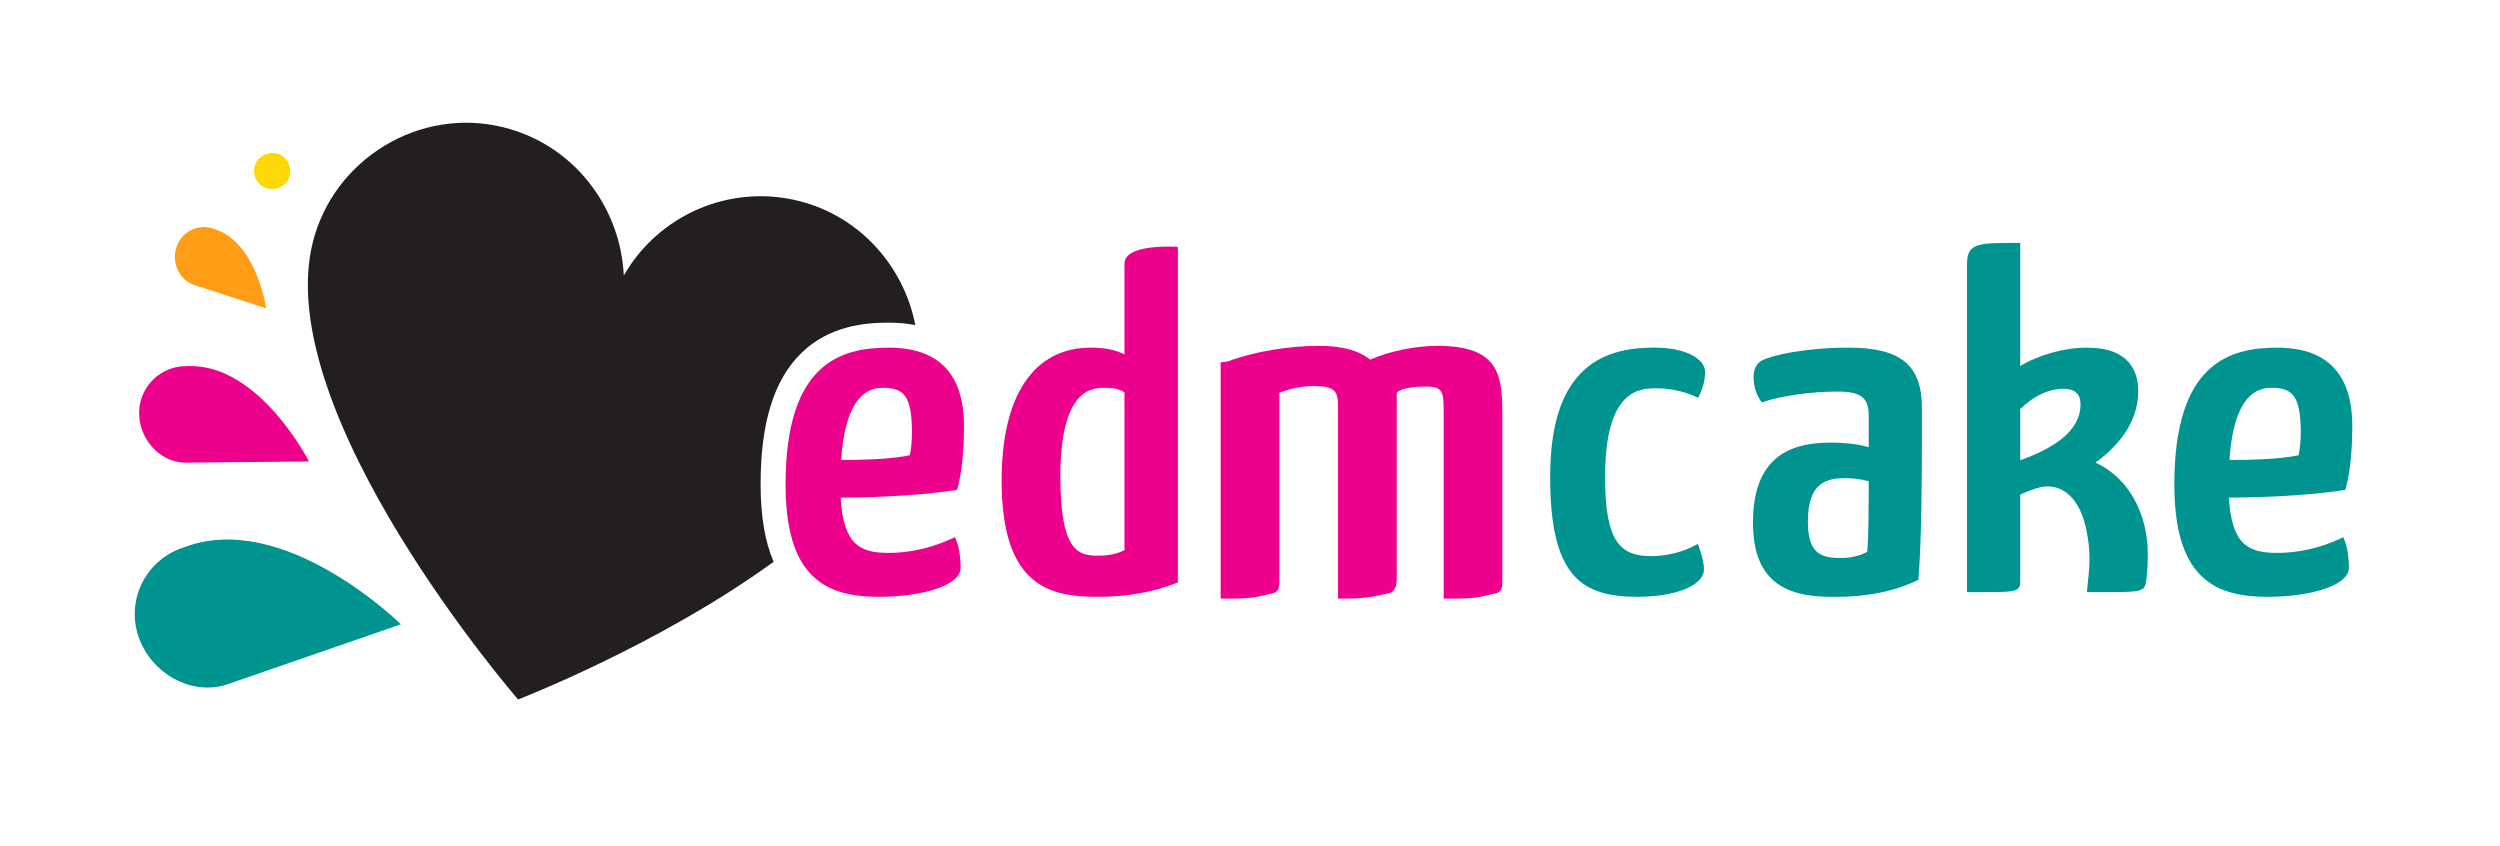
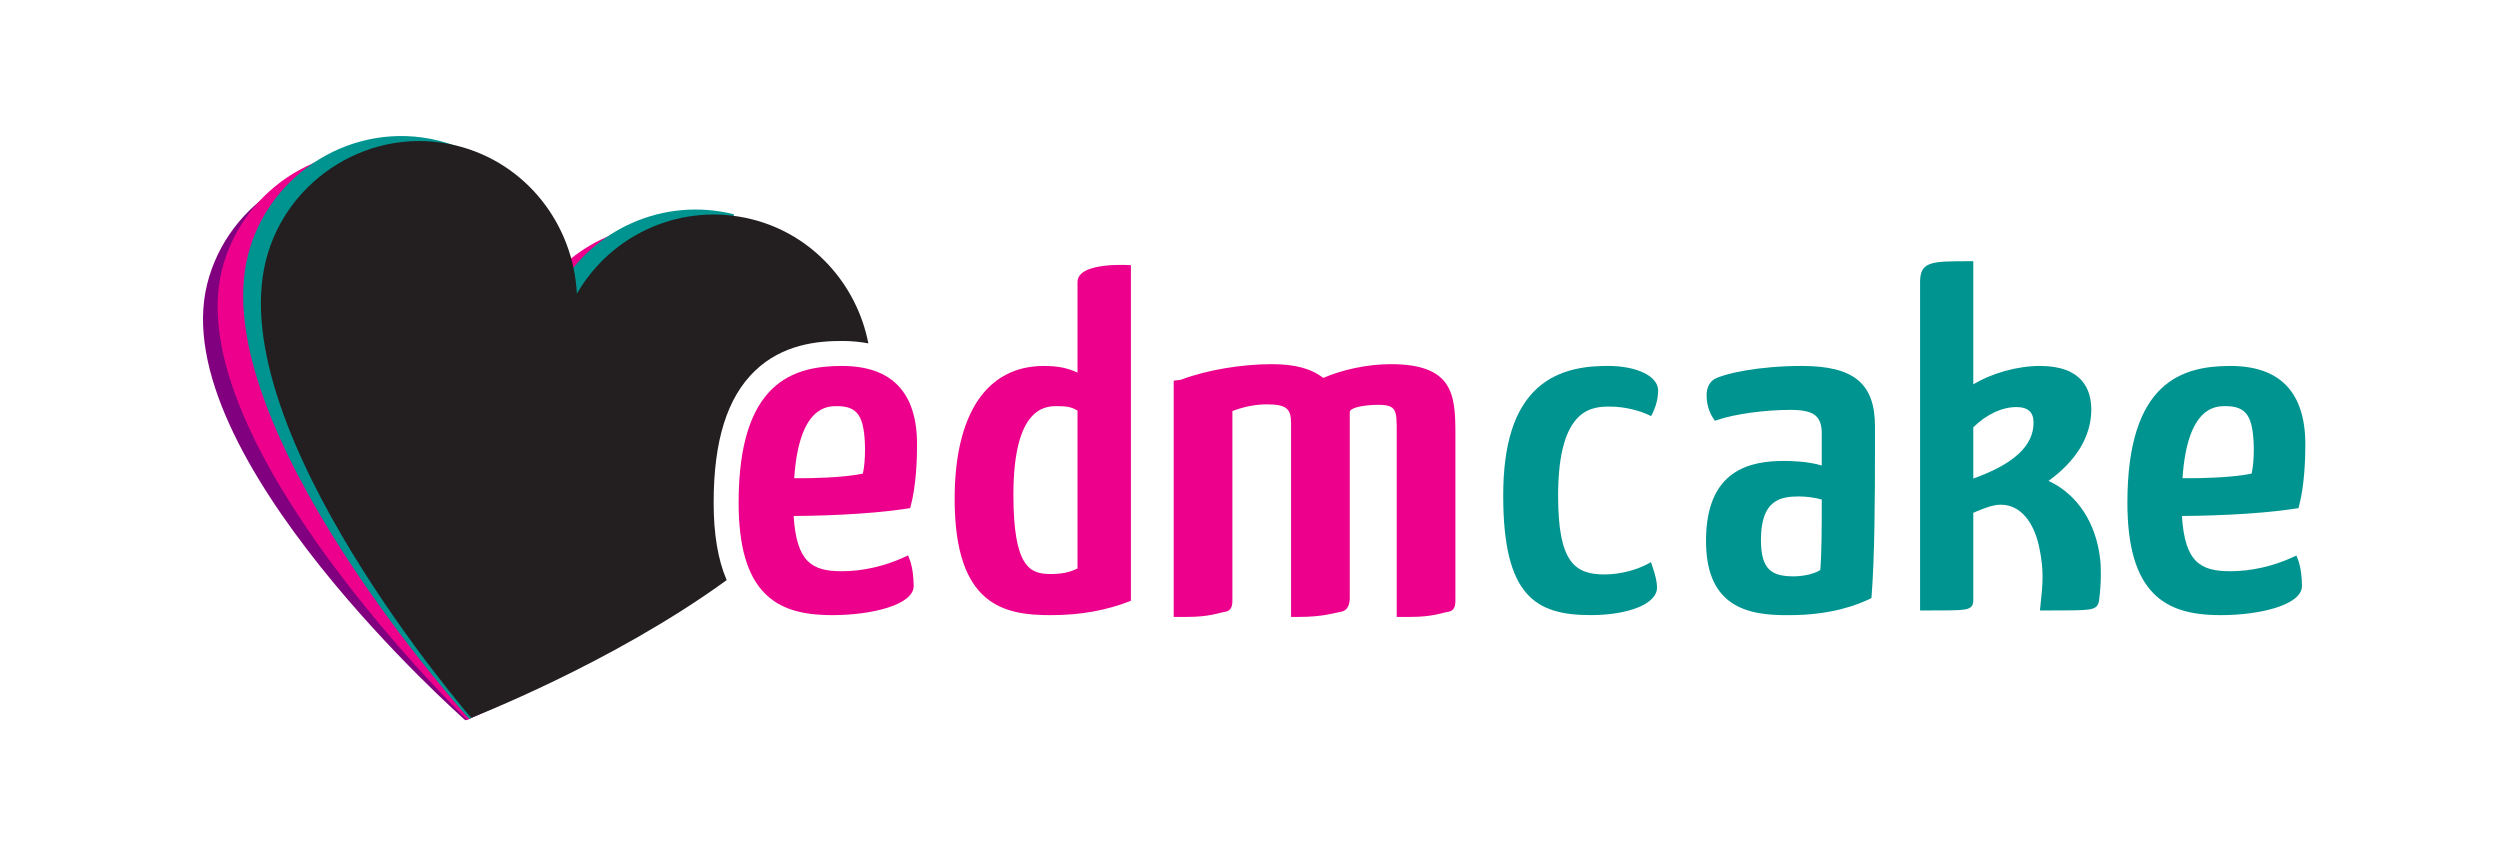
- <svg xmlns="http://www.w3.org/2000/svg" version="1.2" baseProfile="tiny" id="Layer_1" x="0px" y="0px" width="213px" height="72px" viewBox="0 0 213 72" xml:space="preserve">
-   <path fill="#009490" d="M11.718,53.98c-0.906-3.123,0.862-6.383,3.954-7.343c0.015-0.006,0.027-0.013,0.043-0.018  c8.505-3.226,18.444,6.569,18.444,6.569l-14.881,5.149c-0.029,0.009-0.153,0.046-0.153,0.046  C15.986,59.254,12.628,57.117,11.718,53.98z" />
-   <path fill="#EC008C" d="M11.855,35.029c0.089-2.183,1.912-3.883,4.087-3.835c0.011,0,0.02-0.002,0.031-0.003  c6.108-0.24,10.35,8.124,10.35,8.124l-10.581,0.104c-0.02-0.001-0.107-0.004-0.107-0.004C13.449,39.3,11.765,37.222,11.855,35.029z" />
-   <path fill="#FF9E16" d="M15.073,20.935c0.48-1.257,1.878-1.892,3.138-1.438c0.006,0.002,0.012,0.003,0.019,0.005  c3.613,1.057,4.451,6.772,4.451,6.772l-6.199-2.014c-0.012-0.004-0.062-0.023-0.062-0.023C15.166,23.741,14.59,22.198,15.073,20.935  z" />
-   <circle fill="#FED806" cx="23.19" cy="14.572" r="1.543" />
+ <svg xmlns="http://www.w3.org/2000/svg" version="1.1" id="Layer_1" x="0px" y="0px" width="213px" height="72px" viewBox="0 0 213 72" enable-background="new 0 0 213 72" xml:space="preserve">
  <g>
-     <path fill="#009490" d="M141.185,33.082c1.293,0,2.544,0.369,3.223,0.685l0.269,0.125l0.132-0.266   c0.418-0.84,0.463-1.623,0.463-1.92c0-1.21-1.799-2.089-4.277-2.089c-1.682,0-4.134,0.195-6.002,1.883   c-1.964,1.774-2.919,4.773-2.919,9.168c0,8.513,2.727,10.179,7.437,10.179c3.283,0,5.665-0.979,5.665-2.327   c0-0.549-0.14-1.071-0.399-1.842l-0.114-0.342l-0.318,0.17c-0.79,0.423-2.161,0.876-3.638,0.876c-2.566,0-3.956-1.07-3.956-6.715   C136.75,33.082,139.745,33.082,141.185,33.082z" />
-     <path fill="#009490" d="M157.508,29.619c-3.693,0-6.562,0.647-7.42,1.107l-0.017,0.01c-0.432,0.269-0.67,0.755-0.67,1.369   c0,0.426,0.075,1.253,0.579,1.995l0.13,0.192l0.22-0.075c1.47-0.504,4.028-0.856,6.22-0.856c1.992,0,2.664,0.514,2.664,2.036v2.703   c-1.181-0.359-2.708-0.39-3.19-0.39c-2.864,0-6.671,0.706-6.671,6.808c0,2.528,0.7,4.245,2.14,5.247   c1.384,0.964,3.253,1.087,4.726,1.087c0.095,0,0.192-0.001,0.284-0.002c3.461,0,5.738-0.864,6.788-1.38l0.155-0.076l0.014-0.173   c0.255-3.217,0.288-8.294,0.288-12.357v-2.102C163.748,31.109,161.94,29.619,157.508,29.619z M159.214,41.006   c0,2.041-0.004,4.699-0.128,6.003c-0.416,0.274-1.317,0.535-2.248,0.535c-1.821,0-2.807-0.495-2.807-3.106   c0-3.415,1.671-3.701,3.238-3.701C157.813,40.736,158.618,40.821,159.214,41.006z" />
-     <path fill="#009490" d="M178.534,39.412c2.386-1.723,3.643-3.816,3.643-6.078c0-1.695-0.759-3.715-4.373-3.715   c-1.918,0-4.082,0.605-5.68,1.568V20.696h-0.304c-3.249,0-4.229,0-4.229,1.771v27.985h0.304c1.976,0,2.968,0,3.482-0.08   c0.692-0.108,0.748-0.442,0.747-0.836v-7.402c0.364-0.164,1.229-0.534,1.855-0.649c0.167-0.029,0.334-0.044,0.497-0.044   c1.636,0,2.876,1.452,3.317,3.889c0.159,0.792,0.233,1.516,0.233,2.28c0,0.71-0.08,1.472-0.166,2.278l-0.059,0.564h0.338   c2.166,0,3.253,0,3.825-0.082c0.719-0.103,0.818-0.401,0.88-0.816c0.097-0.724,0.146-1.418,0.146-2.063c0-0.478,0-0.93-0.049-1.341   C182.612,43.009,180.979,40.534,178.534,39.412z M172.124,34.847c1.112-1.098,2.444-1.725,3.669-1.725   c0.987,0,1.467,0.432,1.467,1.322c0,1.974-1.681,3.536-5.136,4.768V34.847z" />
-     <path fill="#009490" d="M199.651,45.772l-0.29,0.135c-1.673,0.775-3.566,1.201-5.33,1.201c-2.533,0-3.885-0.738-4.131-4.707   c1.503-0.008,6.155-0.079,9.731-0.637l0.196-0.03l0.051-0.191c0.467-1.742,0.537-4.027,0.537-5.234   c0-4.438-2.148-6.689-6.384-6.689c-4.086,0-8.777,1.324-8.777,11.646c0,3.71,0.736,6.247,2.25,7.755   c1.269,1.265,3.031,1.829,5.714,1.829c3.35,0,6.91-0.871,6.91-2.485c0-0.649-0.094-1.64-0.357-2.295L199.651,45.772z    M195.84,38.789c-1.733,0.367-4.504,0.397-5.335,0.397c-0.192,0-0.378-0.001-0.555-0.004c0.41-6.139,2.842-6.139,3.651-6.139   c1.812,0,2.378,0.847,2.424,3.622C196.025,37.529,195.963,38.242,195.84,38.789z" />
+     <path fill="#800080" d="M59.052,20.68c-5.964-1.487-11.988,1.267-14.902,6.347c-0.295-5.881-4.279-11.13-10.243-12.618   c-7.201-1.796-14.5,2.75-16.257,9.795C14.011,38.793,39.652,61.37,39.652,61.37s7.503-2.85,17.26-9.945   c-0.744-1.734-1.109-3.919-1.109-6.6c0-5.282,1.15-8.955,3.517-11.229" />
  </g>
  <g>
-     <path fill="#EC008C" d="M122.487,29.467c-1.938,0-4.106,0.457-5.748,1.172c-1.007-0.788-2.402-1.172-4.357-1.172   c-2.519,0-5.467,0.46-7.786,1.331L104,30.874V51h1.158c1.911,0,2.679-0.35,3.214-0.433C109.054,50.46,109,49.81,109,49.361V33.461   c1-0.378,1.948-0.57,2.955-0.57c1.752,0,2.045,0.44,2.045,1.679V51h0.746c1.966,0,2.968-0.35,3.483-0.434   c0.7-0.114,0.771-0.804,0.771-1.205V33.555c0-0.414,1.323-0.624,2.431-0.624c1.594,0,1.569,0.492,1.569,2.393V51h1.171   c1.911,0,2.673-0.35,3.207-0.433C128.061,50.46,128,49.81,128,49.361V35.363C128,32.022,127.777,29.467,122.487,29.467z" />
+     <path fill="#EC008C" d="M60.311,19.466c-5.964-1.487-11.988,1.267-14.902,6.347c-0.295-5.881-4.279-11.13-10.243-12.618   c-7.201-1.796-14.5,2.75-16.257,9.795C15.27,37.579,39.81,61.34,39.81,61.34s8.604-4.034,18.361-11.129   c-0.744-1.734-1.109-3.919-1.109-6.6c0-5.282,1.15-8.955,3.517-11.229" />
  </g>
  <g>
-     <path fill="#231F20" d="M64.803,41.265c0-5.282,1.15-8.955,3.517-11.229c2.375-2.282,5.366-2.546,7.41-2.546   c0.804,0,1.554,0.071,2.254,0.207c-0.961-4.964-4.688-9.269-9.932-10.577c-5.964-1.487-11.988,1.267-14.902,6.347   c-0.295-5.881-4.279-11.13-10.243-12.618c-7.201-1.796-14.5,2.75-16.257,9.795C23.011,35.233,44.14,59.595,44.14,59.595   s12.015-4.635,21.772-11.73C65.168,46.131,64.803,43.946,64.803,41.265z" />
+     <path fill="#009490" d="M62.518,18.254c-5.964-1.487-11.988,1.267-14.902,6.347c-0.295-5.881-4.279-11.13-10.243-12.618   c-7.201-1.796-14.5,2.75-16.257,9.795c-3.639,14.589,18.866,39.477,18.866,39.477s10.639-5.161,20.396-12.256   c-0.744-1.734-1.109-3.919-1.109-6.6c0-5.282,1.15-8.955,3.517-11.229" />
  </g>
  <g>
-     <path fill="#EC008C" d="M81.545,41.73l0.052-0.193c0.467-1.74,0.536-4.023,0.536-5.229c0-4.438-2.155-6.689-6.404-6.689   c-4.096,0-8.798,1.324-8.798,11.646c0,3.706,0.735,6.241,2.248,7.748c1.274,1.27,3.043,1.836,5.736,1.836   c3.36,0,6.931-0.871,6.931-2.485c0-0.647-0.093-1.635-0.356-2.288l-0.126-0.314l-0.322,0.149c-1.669,0.772-3.555,1.198-5.313,1.198   c-2.52,0-3.865-0.738-4.11-4.707c1.525-0.008,6.153-0.081,9.716-0.638L81.545,41.73z M75.298,33.043   c1.795,0,2.357,0.847,2.403,3.622c0,0.865-0.062,1.579-0.186,2.127c-1.729,0.364-4.486,0.393-5.314,0.393   c-0.185,0-0.363-0.001-0.534-0.003C72.077,33.043,74.495,33.043,75.298,33.043z" />
-     <path fill="#EC008C" d="M95.804,22.468v7.72c-0.813-0.382-1.629-0.568-2.872-0.568c-4.892,0-7.596,4.129-7.596,11.329   c0,9.136,4.252,9.901,8.191,9.901c2.572,0,4.743-0.408,6.805-1.213l0.022-0.078V21.034l0,0   C100.354,21.034,95.804,20.696,95.804,22.468z M93.506,47.346c-1.721,0-3.164-0.517-3.164-6.755c0-7.548,2.774-7.548,3.736-7.548   c0.884,0,1.238,0.091,1.726,0.38v13.451C95.154,47.191,94.519,47.346,93.506,47.346z" />
+     <path fill="#231F20" d="M60.803,42.825c0-5.282,1.15-8.955,3.517-11.229c2.375-2.282,5.366-2.546,7.41-2.546   c0.804,0,1.554,0.071,2.254,0.207c-0.961-4.964-4.688-9.269-9.932-10.577c-5.964-1.487-11.988,1.267-14.902,6.347   c-0.295-5.881-4.279-11.13-10.243-12.618c-7.201-1.796-14.5,2.75-16.257,9.795c-3.639,14.589,17.49,38.951,17.49,38.951   s12.015-4.635,21.772-11.73C61.168,47.691,60.803,45.506,60.803,42.825z" />
+   </g>
+   <g>
+     <path fill="#009490" d="M137.185,34.642c1.293,0,2.544,0.369,3.223,0.685l0.269,0.125l0.132-0.266   c0.418-0.84,0.463-1.623,0.463-1.92c0-1.21-1.799-2.089-4.277-2.089c-1.682,0-4.134,0.195-6.002,1.883   c-1.964,1.774-2.919,4.773-2.919,9.168c0,8.513,2.727,10.179,7.437,10.179c3.283,0,5.665-0.979,5.665-2.327   c0-0.549-0.14-1.071-0.399-1.842l-0.114-0.342l-0.318,0.17c-0.79,0.423-2.161,0.876-3.638,0.876c-2.566,0-3.956-1.07-3.956-6.715   C132.75,34.642,135.745,34.642,137.185,34.642z" />
+     <path fill="#009490" d="M153.508,31.179c-3.693,0-6.562,0.647-7.42,1.107l-0.017,0.01c-0.432,0.269-0.67,0.755-0.67,1.369   c0,0.426,0.075,1.253,0.579,1.995l0.13,0.192l0.22-0.075c1.47-0.504,4.028-0.856,6.22-0.856c1.992,0,2.664,0.514,2.664,2.036v2.703   c-1.181-0.359-2.708-0.39-3.19-0.39c-2.864,0-6.671,0.706-6.671,6.808c0,2.528,0.7,4.245,2.14,5.247   c1.384,0.964,3.253,1.087,4.726,1.087c0.095,0,0.192-0.001,0.284-0.002c3.461,0,5.738-0.864,6.788-1.38l0.155-0.076l0.014-0.173   c0.255-3.217,0.288-8.294,0.288-12.357v-2.102C159.748,32.669,157.94,31.179,153.508,31.179z M155.214,42.566   c0,2.041-0.004,4.699-0.128,6.003c-0.416,0.274-1.317,0.535-2.248,0.535c-1.821,0-2.807-0.495-2.807-3.106   c0-3.415,1.671-3.701,3.238-3.701C153.813,42.296,154.618,42.381,155.214,42.566z" />
+     <path fill="#009490" d="M174.534,40.972c2.386-1.723,3.643-3.816,3.643-6.078c0-1.695-0.759-3.715-4.373-3.715   c-1.918,0-4.082,0.605-5.68,1.568V22.256h-0.304c-3.249,0-4.229,0-4.229,1.771v27.985h0.304c1.976,0,2.968,0,3.482-0.08   c0.692-0.108,0.748-0.442,0.747-0.836v-7.402c0.364-0.164,1.229-0.534,1.855-0.649c0.167-0.029,0.334-0.044,0.497-0.044   c1.636,0,2.876,1.452,3.317,3.889c0.159,0.792,0.233,1.516,0.233,2.28c0,0.71-0.08,1.472-0.166,2.278l-0.059,0.564h0.338   c2.166,0,3.253,0,3.825-0.082c0.719-0.103,0.818-0.401,0.88-0.816c0.097-0.724,0.146-1.418,0.146-2.063c0-0.478,0-0.93-0.049-1.341   C178.612,44.569,176.979,42.094,174.534,40.972z M168.124,36.407c1.112-1.098,2.444-1.725,3.669-1.725   c0.987,0,1.467,0.432,1.467,1.322c0,1.974-1.681,3.536-5.136,4.768V36.407z" />
+     <path fill="#009490" d="M195.651,47.332l-0.29,0.135c-1.673,0.775-3.566,1.201-5.33,1.201c-2.533,0-3.885-0.738-4.131-4.707   c1.503-0.008,6.155-0.079,9.731-0.637l0.196-0.03l0.051-0.191c0.467-1.742,0.537-4.027,0.537-5.234   c0-4.438-2.148-6.689-6.384-6.689c-4.086,0-8.777,1.324-8.777,11.646c0,3.71,0.736,6.247,2.25,7.755   c1.269,1.265,3.031,1.829,5.714,1.829c3.35,0,6.91-0.871,6.91-2.485c0-0.649-0.094-1.64-0.357-2.295L195.651,47.332z    M191.84,40.349c-1.733,0.367-4.504,0.397-5.335,0.397c-0.192,0-0.378-0.001-0.555-0.004c0.41-6.139,2.842-6.139,3.651-6.139   c1.812,0,2.378,0.847,2.424,3.622C192.025,39.089,191.963,39.802,191.84,40.349z" />
+   </g>
+   <g>
+     <path fill="#EC008C" d="M118.487,31.027c-1.938,0-4.106,0.457-5.748,1.172c-1.007-0.788-2.402-1.172-4.357-1.172   c-2.519,0-5.467,0.46-7.786,1.331L100,32.434V52.56h1.158c1.911,0,2.679-0.35,3.214-0.433C105.054,52.02,105,51.37,105,50.921   v-15.9c1-0.378,1.948-0.57,2.955-0.57c1.752,0,2.045,0.44,2.045,1.679v16.43h0.746c1.966,0,2.968-0.35,3.483-0.434   c0.7-0.114,0.771-0.804,0.771-1.205V35.115c0-0.414,1.323-0.624,2.431-0.624c1.594,0,1.569,0.492,1.569,2.393V52.56h1.171   c1.911,0,2.673-0.35,3.207-0.433C124.061,52.02,124,51.37,124,50.921V36.923C124,33.582,123.777,31.027,118.487,31.027z" />
+   </g>
+   <g>
+     <path fill="#EC008C" d="M77.545,43.29l0.052-0.193c0.467-1.74,0.536-4.023,0.536-5.229c0-4.438-2.155-6.689-6.404-6.689   c-4.096,0-8.798,1.324-8.798,11.646c0,3.706,0.735,6.241,2.248,7.748c1.274,1.27,3.043,1.836,5.736,1.836   c3.36,0,6.931-0.871,6.931-2.485c0-0.647-0.093-1.635-0.356-2.288l-0.126-0.314l-0.322,0.149c-1.669,0.772-3.555,1.198-5.313,1.198   c-2.52,0-3.865-0.738-4.11-4.707c1.525-0.008,6.153-0.081,9.716-0.638L77.545,43.29z M71.298,34.603   c1.795,0,2.357,0.847,2.403,3.622c0,0.865-0.062,1.579-0.186,2.127c-1.729,0.364-4.486,0.393-5.314,0.393   c-0.185,0-0.363-0.001-0.534-0.003C68.077,34.603,70.495,34.603,71.298,34.603z" />
+     <path fill="#EC008C" d="M91.804,24.028v7.72c-0.813-0.382-1.629-0.568-2.872-0.568c-4.892,0-7.596,4.129-7.596,11.329   c0,9.136,4.252,9.901,8.191,9.901c2.572,0,4.743-0.408,6.805-1.213l0.022-0.078V22.594l0,0   C96.354,22.594,91.804,22.256,91.804,24.028z M89.506,48.906c-1.721,0-3.164-0.517-3.164-6.755c0-7.548,2.774-7.548,3.736-7.548   c0.884,0,1.238,0.091,1.726,0.38v13.451C91.154,48.751,90.519,48.906,89.506,48.906z" />
  </g>
</svg>
